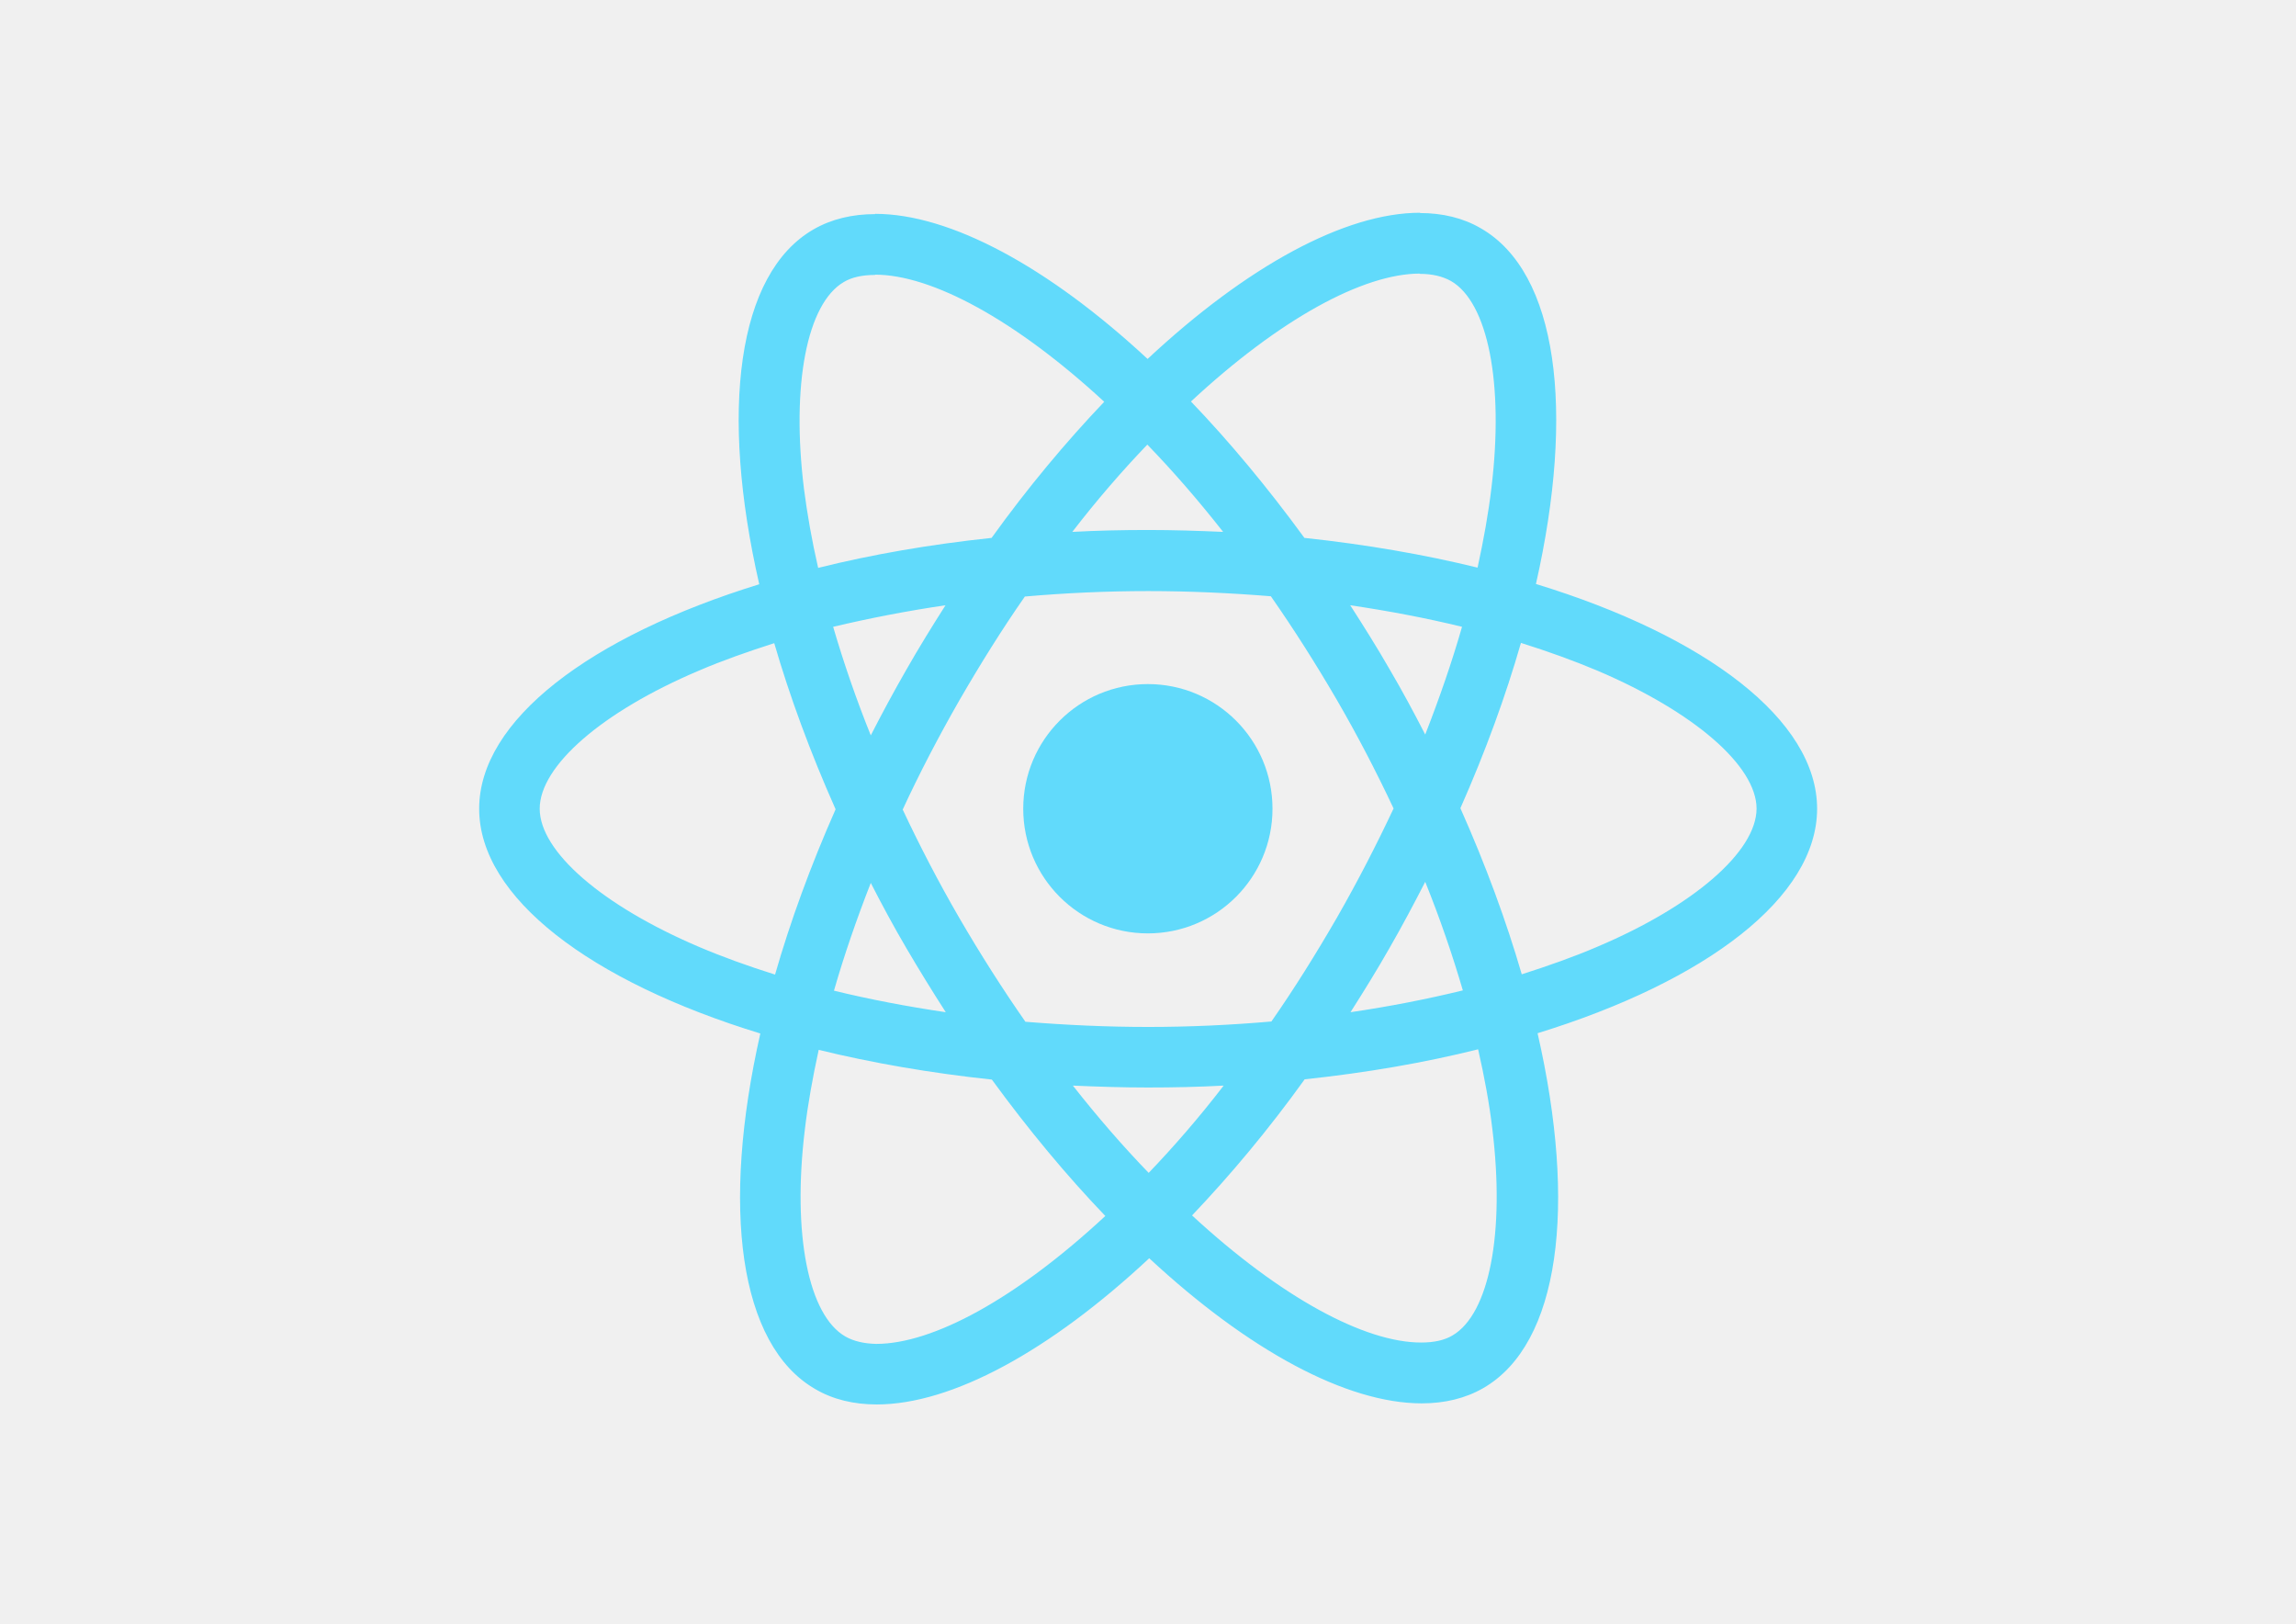
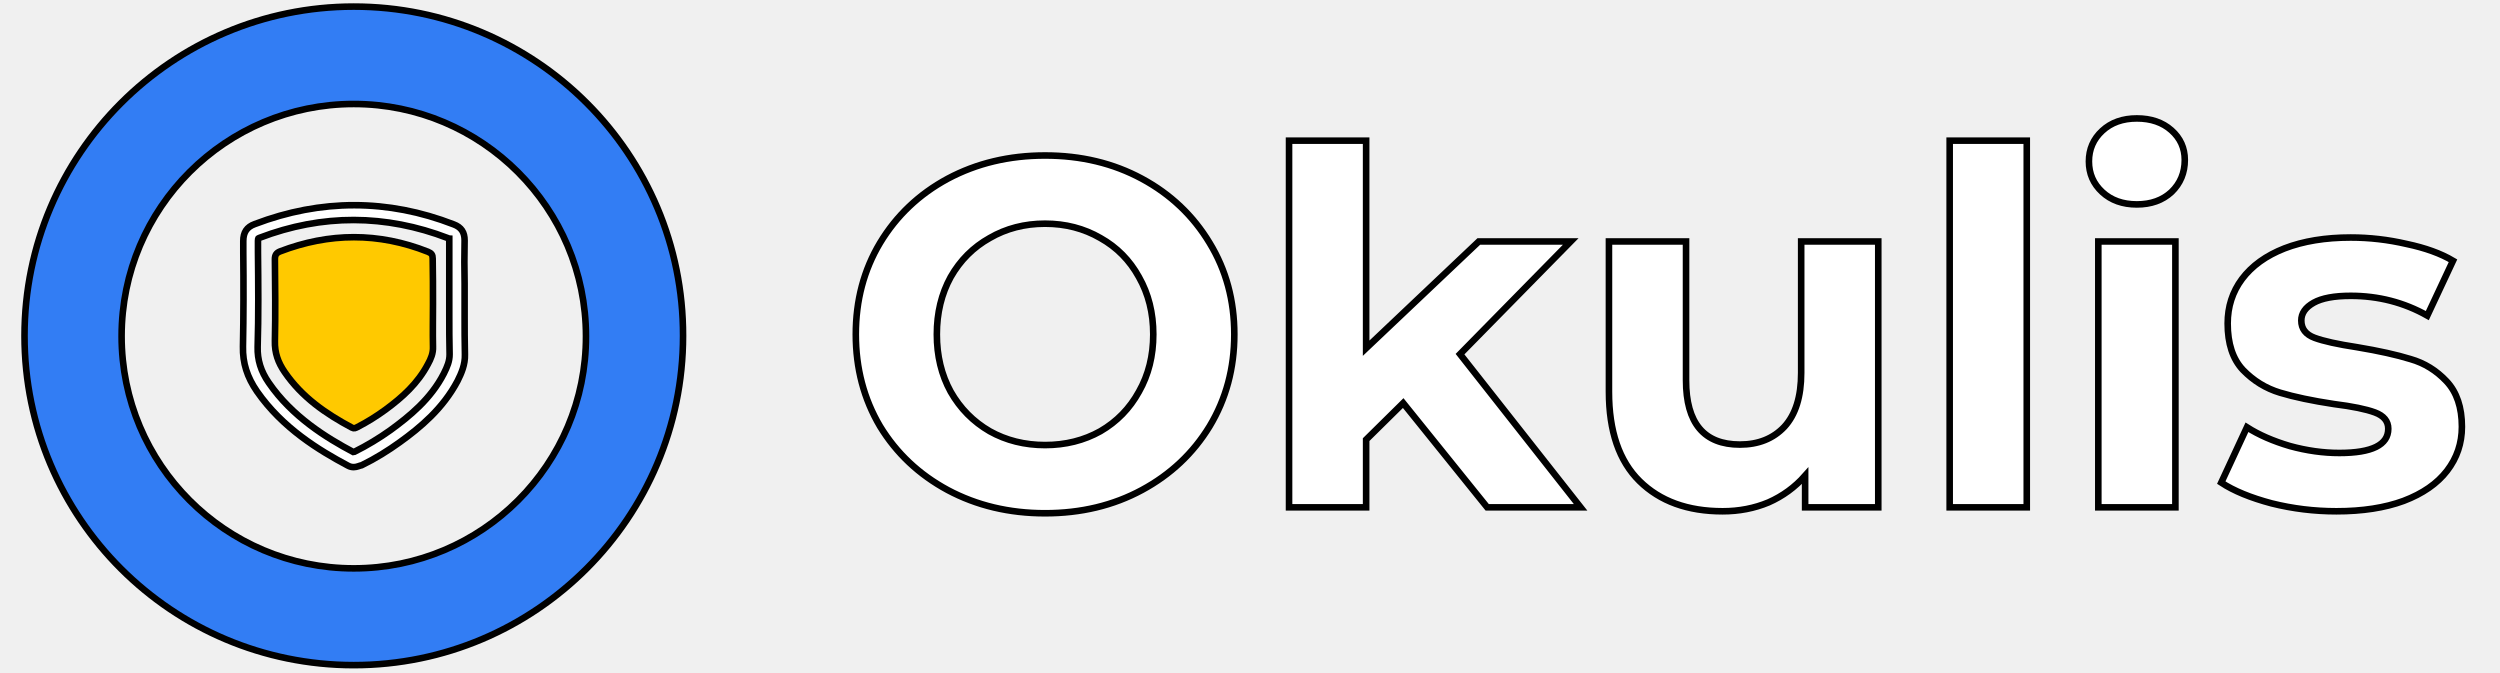
- <svg xmlns="http://www.w3.org/2000/svg" viewBox="0 0 841.9 595.3">
-   <g fill="#61DAFB">
-     <path d="M666.3 296.5c0-32.5-40.7-63.3-103.1-82.4 14.4-63.6 8-114.2-20.2-130.4-6.5-3.8-14.1-5.6-22.4-5.6v22.3c4.6 0 8.3.9 11.4 2.6 13.6 7.8 19.5 37.5 14.9 75.7-1.1 9.4-2.9 19.3-5.1 29.4-19.6-4.8-41-8.5-63.5-10.9-13.5-18.5-27.5-35.3-41.6-50 32.6-30.3 63.2-46.9 84-46.9V78c-27.5 0-63.5 19.6-99.9 53.6-36.4-33.8-72.4-53.2-99.9-53.2v22.3c20.7 0 51.4 16.5 84 46.6-14 14.7-28 31.4-41.3 49.9-22.6 2.4-44 6.1-63.6 11-2.3-10-4-19.7-5.2-29-4.7-38.2 1.1-67.9 14.6-75.8 3-1.8 6.9-2.6 11.5-2.6V78.5c-8.4 0-16 1.8-22.6 5.6-28.1 16.2-34.4 66.7-19.9 130.1-62.2 19.2-102.7 49.9-102.7 82.3 0 32.5 40.7 63.3 103.1 82.4-14.4 63.6-8 114.2 20.2 130.4 6.5 3.8 14.1 5.6 22.5 5.6 27.5 0 63.5-19.6 99.9-53.6 36.4 33.8 72.4 53.2 99.9 53.2 8.4 0 16-1.8 22.6-5.6 28.1-16.2 34.4-66.7 19.9-130.1 62-19.1 102.5-49.9 102.5-82.3zm-130.2-66.7c-3.7 12.9-8.3 26.2-13.5 39.5-4.1-8-8.4-16-13.1-24-4.6-8-9.5-15.8-14.4-23.4 14.2 2.1 27.9 4.7 41 7.9zm-45.8 106.5c-7.8 13.5-15.8 26.3-24.1 38.2-14.9 1.3-30 2-45.2 2-15.1 0-30.2-.7-45-1.9-8.3-11.9-16.4-24.6-24.2-38-7.6-13.1-14.5-26.4-20.8-39.8 6.2-13.4 13.2-26.8 20.7-39.9 7.8-13.5 15.8-26.3 24.1-38.2 14.9-1.3 30-2 45.2-2 15.1 0 30.2.7 45 1.9 8.3 11.9 16.4 24.6 24.2 38 7.6 13.1 14.5 26.4 20.8 39.8-6.3 13.4-13.2 26.8-20.7 39.9zm32.3-13c5.4 13.4 10 26.8 13.8 39.8-13.1 3.2-26.9 5.9-41.2 8 4.9-7.7 9.8-15.6 14.4-23.7 4.6-8 8.9-16.1 13-24.1zM421.2 430c-9.3-9.6-18.6-20.3-27.8-32 9 .4 18.2.7 27.5.7 9.4 0 18.7-.2 27.8-.7-9 11.7-18.3 22.4-27.5 32zm-74.4-58.9c-14.2-2.1-27.9-4.7-41-7.9 3.7-12.9 8.3-26.2 13.5-39.5 4.1 8 8.4 16 13.1 24 4.7 8 9.5 15.8 14.4 23.4zM420.7 163c9.3 9.6 18.6 20.3 27.8 32-9-.4-18.2-.7-27.5-.7-9.4 0-18.7.2-27.8.7 9-11.7 18.3-22.4 27.5-32zm-74 58.9c-4.9 7.7-9.8 15.6-14.4 23.7-4.6 8-8.9 16-13 24-5.4-13.4-10-26.8-13.8-39.8 13.1-3.1 26.9-5.8 41.2-7.9zm-90.5 125.2c-35.4-15.1-58.3-34.9-58.3-50.6 0-15.7 22.9-35.6 58.3-50.6 8.6-3.7 18-7 27.7-10.1 5.7 19.6 13.2 40 22.5 60.9-9.2 20.8-16.6 41.1-22.2 60.6-9.9-3.1-19.3-6.5-28-10.2zM310 490c-13.6-7.8-19.5-37.5-14.9-75.7 1.1-9.4 2.9-19.3 5.1-29.4 19.6 4.8 41 8.5 63.5 10.9 13.5 18.5 27.5 35.3 41.6 50-32.6 30.3-63.2 46.9-84 46.9-4.5-.1-8.3-1-11.3-2.7zm237.2-76.2c4.7 38.2-1.1 67.9-14.6 75.8-3 1.8-6.9 2.6-11.5 2.6-20.7 0-51.4-16.5-84-46.6 14-14.7 28-31.4 41.3-49.9 22.6-2.4 44-6.1 63.6-11 2.3 10.1 4.1 19.8 5.2 29.1zm38.5-66.7c-8.6 3.7-18 7-27.7 10.1-5.7-19.6-13.2-40-22.5-60.9 9.2-20.8 16.6-41.1 22.2-60.6 9.9 3.1 19.3 6.5 28.1 10.2 35.4 15.1 58.3 34.9 58.3 50.6-.1 15.7-23 35.6-58.4 50.6zM320.8 78.4z" />
-     <circle cx="420.9" cy="296.5" r="45.7" />
-     <path d="M520.5 78.1z" />
-   </g>
+ <svg xmlns="http://www.w3.org/2000/svg" width="372" height="100" viewBox="-1 -1 374 102" fill="none" stroke="#000000" stroke-width="1">
+   <path d="M154.895 76.9C149.445 76.9 144.52 75.725 140.12 73.375C135.77 71.025 132.345 67.8 129.845 63.7C127.395 59.55 126.17 54.9 126.17 49.75C126.17 44.6 127.395 39.975 129.845 35.875C132.345 31.725 135.77 28.475 140.12 26.125C144.52 23.775 149.445 22.6 154.895 22.6C160.345 22.6 165.245 23.775 169.595 26.125C173.945 28.475 177.37 31.725 179.87 35.875C182.37 39.975 183.62 44.6 183.62 49.75C183.62 54.9 182.37 59.55 179.87 63.7C177.37 67.8 173.945 71.025 169.595 73.375C165.245 75.725 160.345 76.9 154.895 76.9ZM154.895 66.55C157.995 66.55 160.795 65.85 163.295 64.45C165.795 63 167.745 61 169.145 58.45C170.595 55.9 171.32 53 171.32 49.75C171.32 46.5 170.595 43.6 169.145 41.05C167.745 38.5 165.795 36.525 163.295 35.125C160.795 33.675 157.995 32.95 154.895 32.95C151.795 32.95 148.995 33.675 146.495 35.125C143.995 36.525 142.02 38.5 140.57 41.05C139.17 43.6 138.47 46.5 138.47 49.75C138.47 53 139.17 55.9 140.57 58.45C142.02 61 143.995 63 146.495 64.45C148.995 65.85 151.795 66.55 154.895 66.55ZM209.251 60.175L203.626 65.725V76H191.926V20.35H203.626V51.85L220.726 35.65H234.676L217.876 52.75L236.176 76H222.001L209.251 60.175ZM281.355 35.65V76H270.255V71.2C268.705 72.95 266.855 74.3 264.705 75.25C262.555 76.15 260.23 76.6 257.73 76.6C252.43 76.6 248.23 75.075 245.13 72.025C242.03 68.975 240.48 64.45 240.48 58.45V35.65H252.18V56.725C252.18 63.225 254.905 66.475 260.355 66.475C263.155 66.475 265.405 65.575 267.105 63.775C268.805 61.925 269.655 59.2 269.655 55.6V35.65H281.355ZM292.194 20.35H303.894V76H292.194V20.35ZM314.753 35.65H326.453V76H314.753V35.65ZM320.603 30.025C318.453 30.025 316.703 29.4 315.353 28.15C314.003 26.9 313.328 25.35 313.328 23.5C313.328 21.65 314.003 20.1 315.353 18.85C316.703 17.6 318.453 16.975 320.603 16.975C322.753 16.975 324.503 17.575 325.853 18.775C327.203 19.975 327.878 21.475 327.878 23.275C327.878 25.225 327.203 26.85 325.853 28.15C324.503 29.4 322.753 30.025 320.603 30.025ZM350.887 76.6C347.537 76.6 344.262 76.2 341.062 75.4C337.862 74.55 335.312 73.5 333.412 72.25L337.312 63.85C339.112 65 341.287 65.95 343.837 66.7C346.387 67.4 348.887 67.75 351.337 67.75C356.287 67.75 358.762 66.525 358.762 64.075C358.762 62.925 358.087 62.1 356.737 61.6C355.387 61.1 353.312 60.675 350.512 60.325C347.212 59.825 344.487 59.25 342.337 58.6C340.187 57.95 338.312 56.8 336.712 55.15C335.162 53.5 334.387 51.15 334.387 48.1C334.387 45.55 335.112 43.3 336.562 41.35C338.062 39.35 340.212 37.8 343.012 36.7C345.862 35.6 349.212 35.05 353.062 35.05C355.912 35.05 358.737 35.375 361.537 36.025C364.387 36.625 366.737 37.475 368.587 38.575L364.687 46.9C361.137 44.9 357.262 43.9 353.062 43.9C350.562 43.9 348.687 44.25 347.437 44.95C346.187 45.65 345.562 46.55 345.562 47.65C345.562 48.9 346.237 49.775 347.587 50.275C348.937 50.775 351.087 51.25 354.037 51.7C357.337 52.25 360.037 52.85 362.137 53.5C364.237 54.1 366.062 55.225 367.612 56.875C369.162 58.525 369.937 60.825 369.937 63.775C369.937 66.275 369.187 68.5 367.687 70.45C366.187 72.4 363.987 73.925 361.087 75.025C358.237 76.075 354.837 76.6 350.887 76.6Z" fill="white" />
+   <path d="M61.996 45.154C61.996 47.308 61.951 49.462 61.996 51.617C62.041 52.604 61.681 53.457 61.231 54.264C59.7 57.182 57.359 59.291 54.794 61.176C53.443 62.163 52.003 63.061 50.517 63.824C50.247 63.958 50.022 64.093 49.707 63.913C45.745 61.804 42.099 59.291 39.488 55.476C38.498 54.04 37.958 52.559 38.003 50.764C38.093 46.635 38.048 42.461 38.003 38.332C38.003 37.704 38.228 37.39 38.768 37.165C46.241 34.293 53.758 34.248 61.231 37.21C61.771 37.435 61.951 37.659 61.951 38.242C61.996 40.531 61.996 42.865 61.996 45.154Z" fill="#FFC900" />
+   <path d="M49.976 69.898C49.685 69.898 49.394 69.85 49.055 69.656C44.692 67.329 39.166 63.984 35.288 58.41C33.786 56.229 33.107 54.096 33.156 51.624C33.252 46.873 33.252 42.026 33.204 37.324V35.579C33.204 34.27 33.737 33.446 34.949 33.01C44.983 29.181 55.162 29.181 65.148 33.059C66.311 33.495 66.796 34.27 66.796 35.482C66.748 37.664 66.748 39.845 66.796 42.026C66.796 42.85 66.796 43.674 66.796 44.45C66.796 45.274 66.796 46.049 66.796 46.873C66.796 48.812 66.796 50.8 66.844 52.787C66.893 54.338 66.311 55.647 65.73 56.81C63.5 61.028 60.058 63.888 56.956 66.117C55.211 67.378 53.272 68.589 51.188 69.607C50.897 69.656 50.461 69.898 49.976 69.898ZM35.482 35.191C35.482 35.191 35.434 35.288 35.434 35.531V37.276C35.482 41.978 35.531 46.873 35.385 51.672C35.337 53.611 35.87 55.356 37.082 57.101C40.62 62.239 45.807 65.439 49.927 67.62C49.976 67.62 50.024 67.572 50.073 67.572C52.012 66.602 53.854 65.487 55.55 64.275C58.41 62.191 61.658 59.573 63.645 55.696C64.178 54.629 64.518 53.805 64.518 52.787C64.469 50.8 64.469 48.764 64.469 46.825C64.469 46.001 64.469 45.225 64.469 44.401C64.469 43.577 64.469 42.802 64.469 41.978C64.469 39.845 64.469 37.615 64.469 35.434C64.469 35.337 64.469 35.288 64.469 35.24C64.421 35.24 64.372 35.191 64.275 35.143C54.823 31.508 45.177 31.459 35.676 35.094C35.531 35.143 35.482 35.191 35.482 35.191Z" fill="white" />
+   <path d="M49.976 0C22.395 0 0 22.395 0 49.976C0 77.605 22.395 99.951 49.976 99.951C77.557 99.951 99.951 77.557 99.951 49.976C100 22.395 77.605 0 49.976 0ZM49.976 85.264C30.49 85.264 14.736 69.462 14.736 50.024C14.736 30.538 30.538 14.784 49.976 14.784C69.413 14.784 85.216 30.587 85.216 50.024C85.264 69.462 69.462 85.264 49.976 85.264Z" fill="#327DF4" />
</svg>
